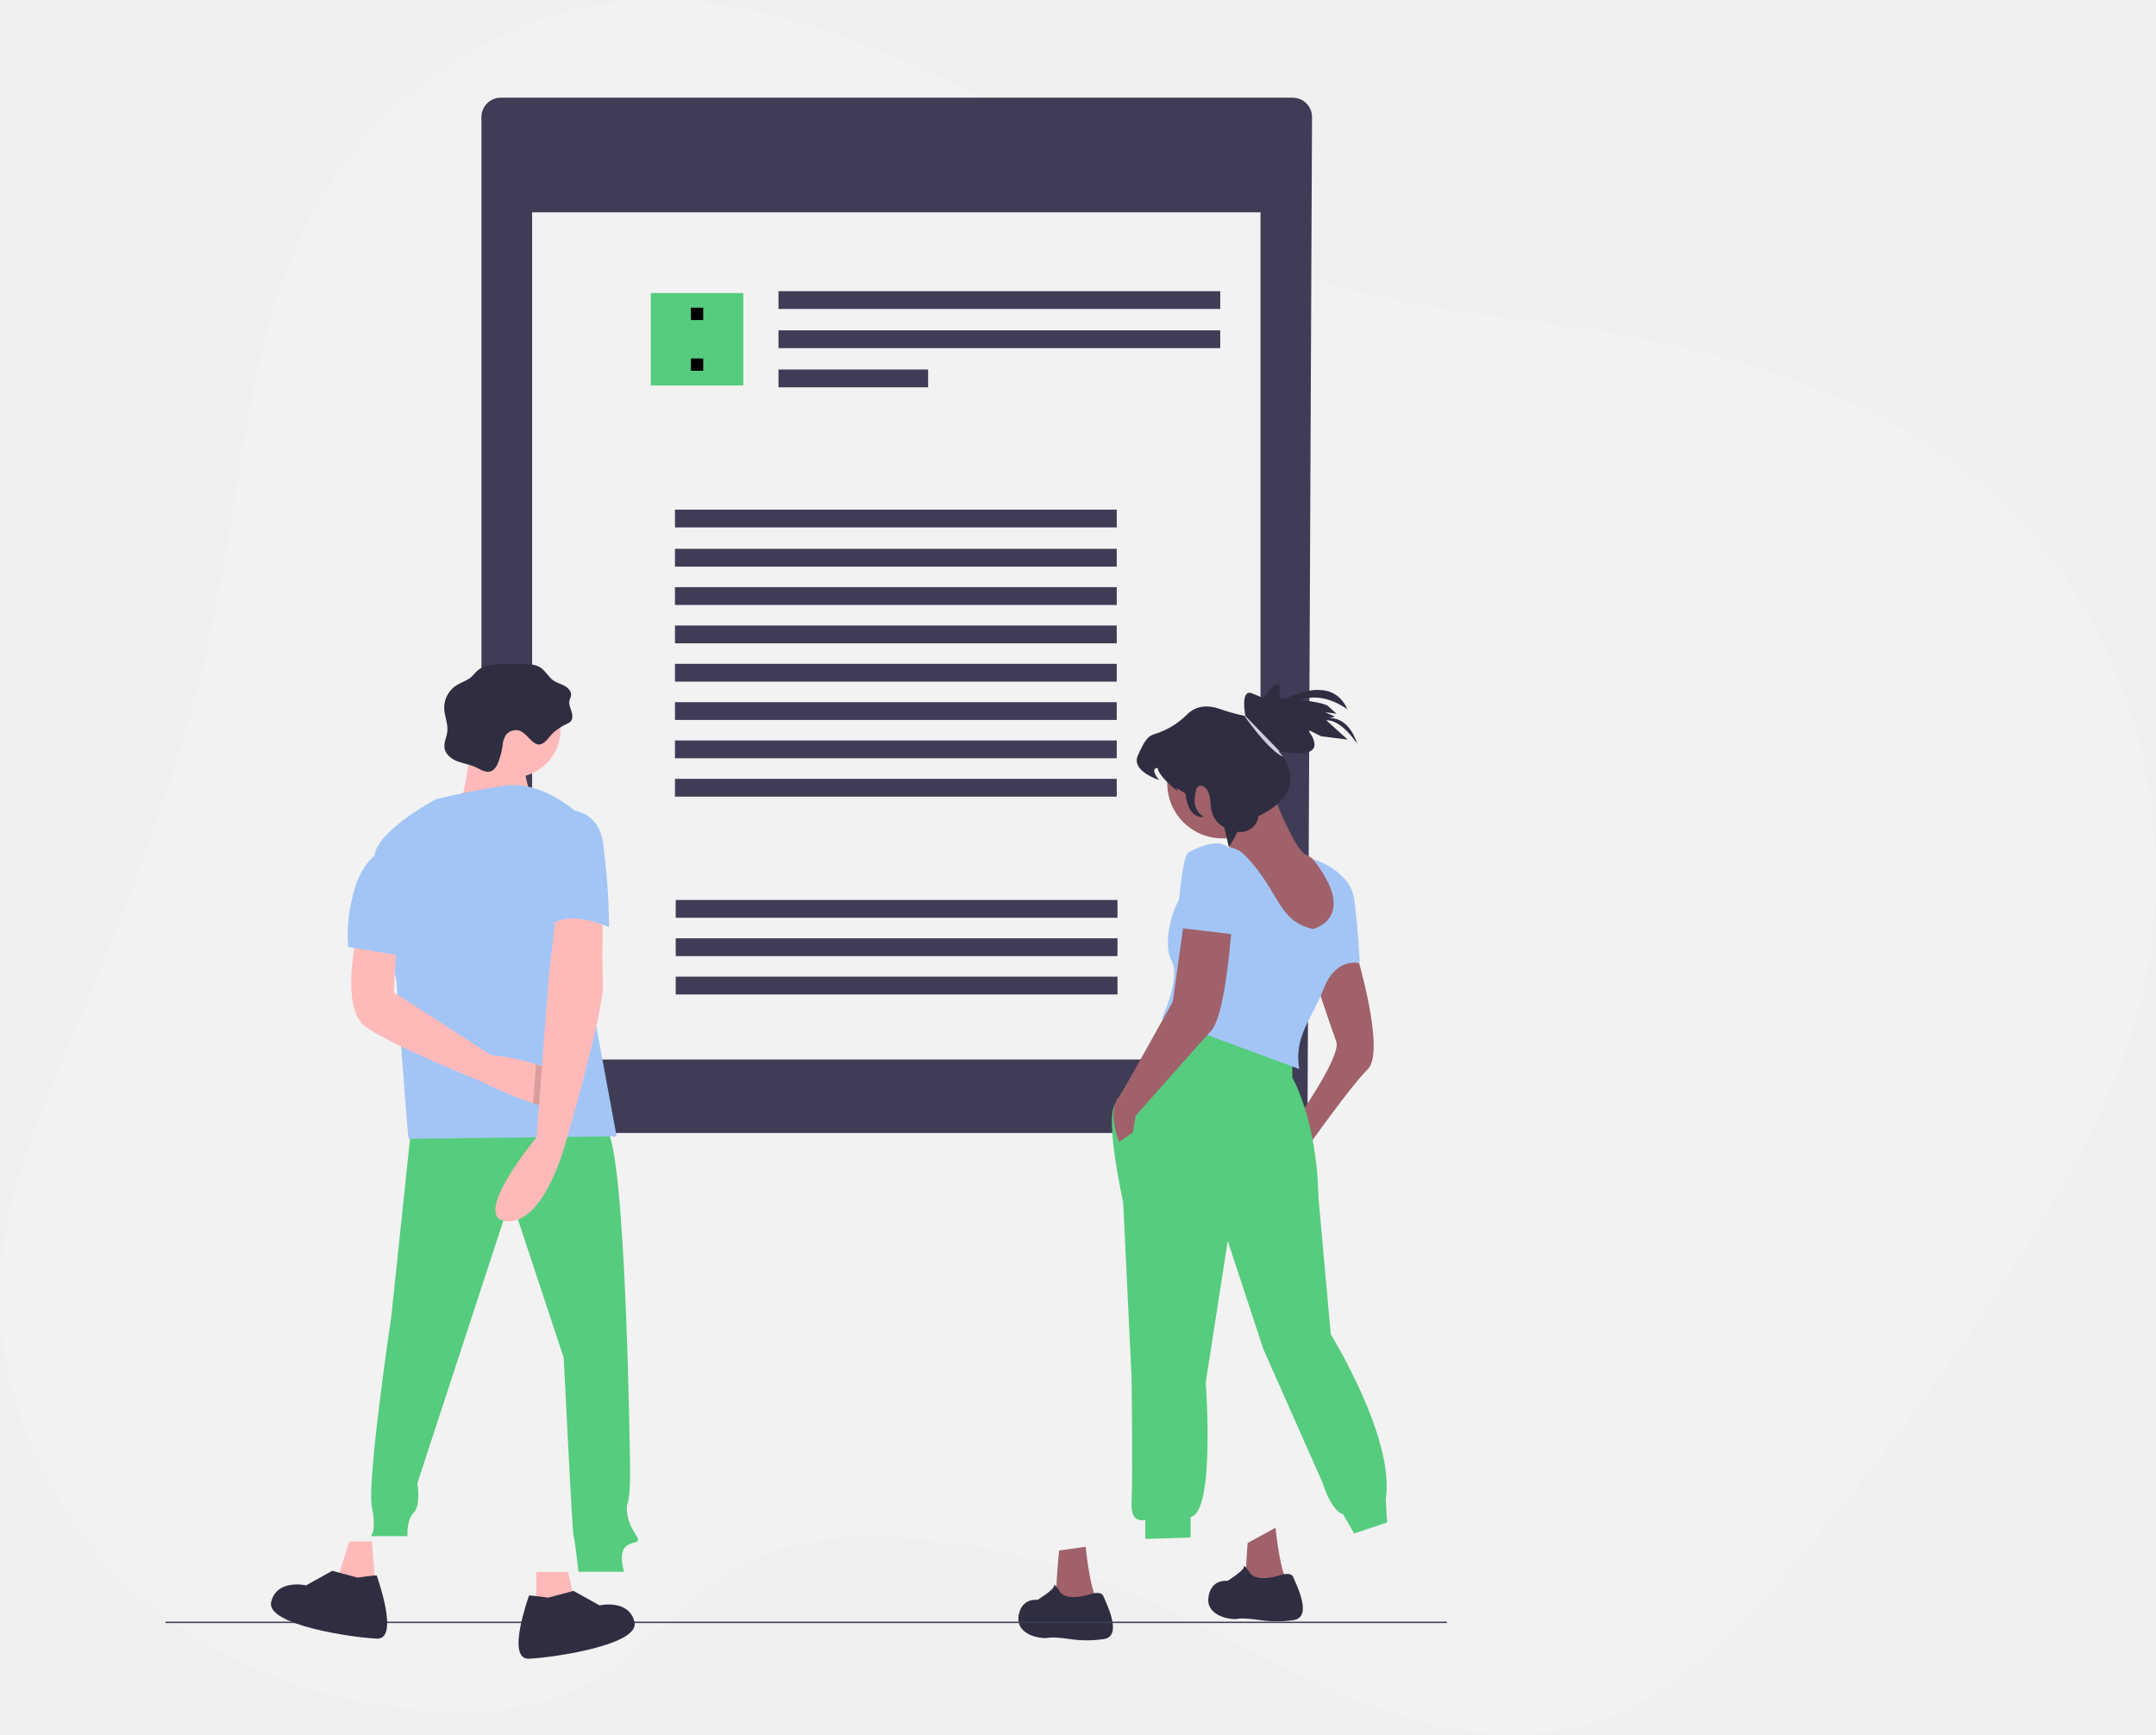
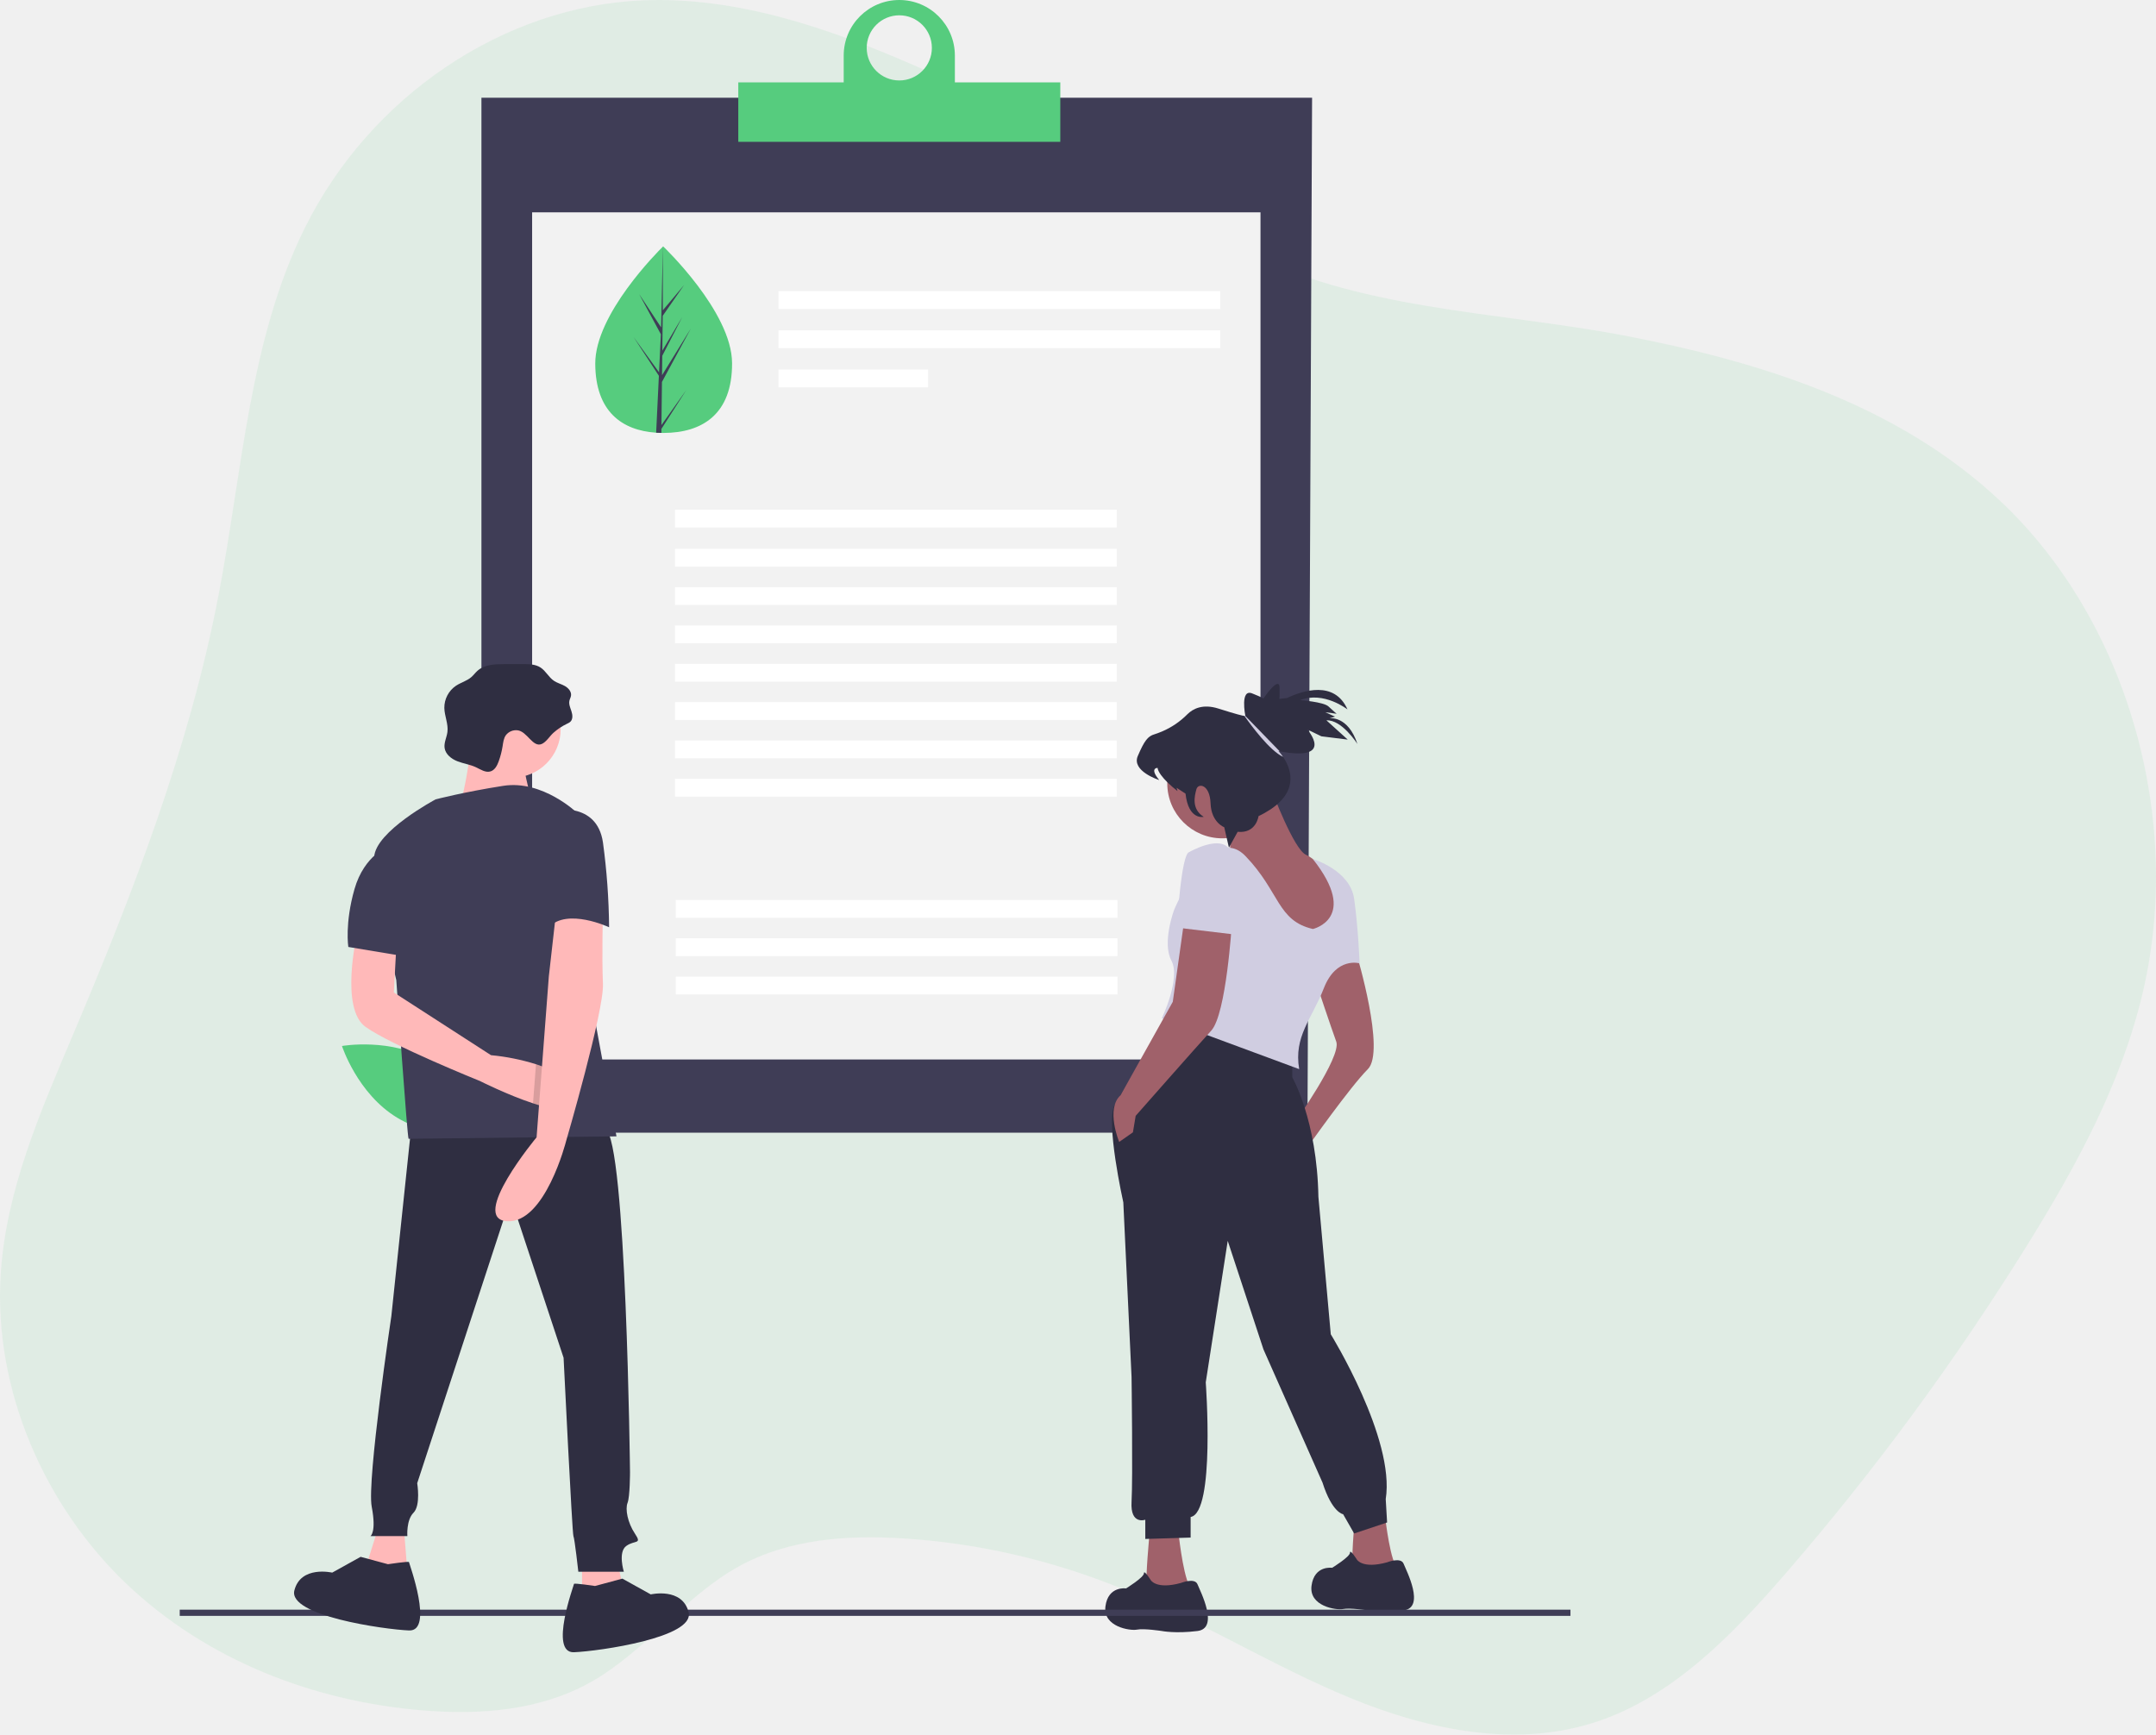
- <svg xmlns="http://www.w3.org/2000/svg" viewBox="0 0 772.33 621.41">
-   <defs>
-     <style>.cls-1{fill:#f2f2f2;}.cls-2{fill:#3f3d56;}.cls-3{fill:#a0616a;}.cls-4{fill:#56cc7e;}.cls-5{fill:#2f2e41;}.cls-6{fill:#a3c5f5;}.cls-7{fill:#d0cde1;}.cls-8{fill:none;stroke:#3f3d56;stroke-width:0.5px;}.cls-9{fill:#ffb9b9;}.cls-10{opacity:0.15;isolation:isolate;}</style>
-   </defs>
-   <g id="Capa_2" data-name="Capa 2">
-     <g id="b1dd317e-8fb9-42d0-9880-4f9abd167789">
-       <path id="Path-Copy-2" class="cls-1" d="M328.57,23.88C297.17,10.15,264-1.32,230.13.12c-49.79,2.12-97.59,34.34-121,81.64-19.86,40.09-22.31,87.07-30.87,131.55C67.73,268.11,47.53,320.2,26,371.13,14.38,398.49,2.15,426.44.25,456.43c-2.64,41.64,15.86,83.13,44.88,110.83s67.55,42.31,106.22,45.5c20.58,1.69,42.09.12,60.37-10.18,19.34-10.91,33.44-30.61,52.86-41.36,18-10,39-11.35,59.24-10.06a249.29,249.29,0,0,1,77.35,17.7c28.24,11.4,54.5,27.92,82.64,39.49s59.65,18,88.45,8.37c27.07-9.07,48.44-31.09,67.71-53.38a925.86,925.86,0,0,0,86.35-117.47c17.39-28,33.58-57.59,41.27-90.25,14.7-62.45-5.53-132.9-50.41-175.54-37.17-35.34-87.07-50.67-135.91-60-44.54-8.48-96-9-137-31.13C405.14,67.85,369.57,41.82,328.57,23.88Z" />
-       <path id="Rectangle" class="cls-2" d="M179.38,35H463.07A6.91,6.91,0,0,1,470,42l-1.61,357a6.92,6.92,0,0,1-6.91,6.89H179.38a6.92,6.92,0,0,1-6.92-6.92V41.92A6.91,6.91,0,0,1,179.38,35Z" />
-       <rect class="cls-1" x="190.62" y="76.07" width="260.92" height="303.49" />
-       <path id="Path" class="cls-2" d="M149.07,385c7.93,14.71,24.77,21,24.77,21s4-17.53-4-32.24-24.76-21-24.76-21S141.14,370.33,149.07,385Z" />
-       <rect class="cls-2" x="278.87" y="104.31" width="158.25" height="6.38" />
-       <rect class="cls-2" x="278.87" y="118.34" width="158.25" height="6.38" />
-       <rect class="cls-2" x="278.87" y="132.38" width="53.6" height="6.38" />
-       <rect class="cls-2" x="241.79" y="182.58" width="158.25" height="6.38" />
-       <rect class="cls-2" x="241.79" y="196.62" width="158.25" height="6.38" />
-       <rect class="cls-2" x="241.79" y="210.35" width="158.25" height="6.38" />
-       <rect class="cls-2" x="241.79" y="224.09" width="158.25" height="6.38" />
-       <rect class="cls-2" x="241.79" y="237.82" width="158.25" height="6.38" />
-       <rect class="cls-2" x="241.79" y="251.55" width="158.25" height="6.38" />
-       <rect class="cls-2" x="241.79" y="265.28" width="158.25" height="6.38" />
-       <rect class="cls-2" x="241.79" y="279.02" width="158.25" height="6.38" />
-       <rect class="cls-2" x="242.06" y="322.42" width="158.25" height="6.38" />
-       <rect class="cls-2" x="242.06" y="336.15" width="158.25" height="6.38" />
-       <rect class="cls-2" x="242.06" y="349.89" width="158.25" height="6.38" />
-       <path class="cls-3" d="M456.92,547.32s1.36,13.6,3.63,18.14c0,0-13.6,3.17-14.06.45s.46-13.15.46-13.15Z" />
-       <path class="cls-3" d="M388.9,554.12s1.36,13.61,3.63,18.14c0,0-13.6,3.18-14.06.45s.91-17.23.91-17.23Z" />
-       <path class="cls-3" d="M486.06,342.17S496.4,376.62,490,383s-21.65,28.05-21.65,28.05l-4.93-8.37s17.23-24.11,15.26-29.53S471.79,353,471.79,353,480.16,340.2,486.06,342.17Z" />
-       <circle id="Oval" class="cls-3" cx="437.83" cy="280.65" r="19.69" />
-       <path class="cls-3" d="M455.55,283.11s7.87,21.16,12.3,23.13,12.31,11.32,12.31,11.32,1,24.61-4.43,24.61-35.44-34.95-35.44-34.95,1.48-6.89-1.47-10.82S455.55,283.11,455.55,283.11Z" />
-       <path class="cls-4" d="M462.93,380.06V386s8.86,15.26,9.35,42.82L476.71,478s23.13,37.41,19.69,59.06l.49,8.37-11.81,3.94-3.94-6.89s-3.94-.5-7.38-11.32L452.6,483.42l-12.8-38.88-7.87,50.69s3.44,46.75-5.42,48.23v7.38l-16.24.49v-6.89s-5.41,2-4.92-6.39,0-44.79,0-44.79l-3-62.5s-6.54-29.28-3-35.07l19.27-32.36Z" />
-       <path class="cls-5" d="M457.83,564.55s4.53-1.81,5.44.46,7.26,14.51,0,15.41a40.35,40.35,0,0,1-11.79,0s-5.89-.9-8.16-.45-11.34-.91-10.43-7.71,6.8-5.89,6.8-5.89,5.9-3.63,5.9-5,2.26,2.27,2.26,2.27S449.67,566.82,457.83,564.55Z" />
-       <path class="cls-5" d="M389.81,571.35s4.53-1.81,5.44.46,7.26,14.51,0,15.42a40.76,40.76,0,0,1-11.79,0s-5.89-.91-8.16-.46-11.34-.9-10.43-7.71,6.8-5.89,6.8-5.89,5.9-3.63,5.9-5,2.26,2.27,2.26,2.27S381.65,573.62,389.81,571.35Z" />
-       <path class="cls-6" d="M470.31,332.82s16.74-3.83,0-25.05c0,0,13.29,3.88,14.77,14.22s2,23.13,2,23.13-8.37-2.46-12.8,8.86-10.83,17.22-8.86,29l-49.21-18.21s6.89-14.28,3.44-20.67,1-18.21,1-18.21,13.28-32,25.59-19.2S457.52,329.86,470.31,332.82Z" />
-       <path class="cls-3" d="M441.28,330.85s-2,32.48-7.39,38.39-27.06,30.51-27.06,30.51l-1,5.91-4.92,3.44s-4.92-11.81.49-16.73l18.7-33.47,4.43-31.5Z" />
-       <path class="cls-6" d="M426,305.26s11.47-6.64,14.6-.61,1.64,30.13,1.64,30.13l-20.67-2.46S423.07,305.75,426,305.26Z" />
-       <path class="cls-5" d="M415.26,279.46c-3.64-4.36-.61-4.37-.61-4.37.25,1.57,1.87,3.51,3.5,5.13a42.9,42.9,0,0,0,3.67,3.2l-.34-1.2,3.2,2.11c1.06,9.66,6.52,8.3,6.52,8.3-4.5-2.82-3.26-7.51-2.63-9.86s4.83-1.85,5.08,5,4.9,8.58,4.9,8.58l.9,3.9.78,3.41,2.13-3.86,1-1.81a6.51,6.51,0,0,0,7.47-5.62,32.75,32.75,0,0,0,4.36-2.46c10.46-7,6.95-15.08,4.43-18.78a16.19,16.19,0,0,0-1.64-2.05l.44.08c20.06,3.76,9.89-7.83,9.89-7.83l5,2.45,9.44,1.17-7.63-6.89c5.46-.3,10.94,8.22,11.11,8.48-3.39-10.28-10-9.23-10-9.23l2-.58-3.5-1.59,4.06.56s-1.14-1-2.92-2.62-10.18-2.26-10.18-2.26c8.57-3.34,17,3.33,17,3.33-4.63-10.5-16-6.77-21.65-4.1l-2.76.32a23.55,23.55,0,0,0,.09-3.94c-.07-4.62-5.54,3.44-5.81,3.84,0-.06-.29-.38-4-1.86-4.35-1.74-2.49,7.8-2.44,8.06h0s0,.07-.32,0a78.16,78.16,0,0,1-9.32-2.65c-5.63-1.79-9.12.06-11.1,2a28.09,28.09,0,0,1-9.09,6.18c-1.09.46-2.08.83-2.72,1-2.39.69-3.65,2.35-6,7.79S415,279.37,415.26,279.46Z" />
-       <path class="cls-7" d="M445.79,256.5c2.31,3.28,9,12.37,13.83,14.64a16.19,16.19,0,0,0-1.64-2.05l.44.08-12.31-12.68h0Z" />
-       <line class="cls-8" x1="59.32" y1="581.21" x2="518.35" y2="581.21" />
-       <polygon class="cls-9" points="125.12 552.25 120.65 566.46 134.46 567.67 133.24 552.25 125.12 552.25" />
-       <polygon class="cls-9" points="192.11 563.21 192.11 582.7 207.94 582.7 203.48 563.21 192.11 563.21" />
-       <path class="cls-4" d="M147.25,404.46l-7.05,67s-8.81,59-7,68.3-.44,10.57-.44,10.57h13.22s-.44-5.73,2.2-8.37,1.32-10.58,1.32-10.58l33.49-102.22,18.95,57.28s3.08,63,3.52,63.89,1.77,12.78,1.77,12.78h16.3s-2.2-7.05.88-9.25,5.73-.44,3.09-4.41-3.53-8.81-2.65-11,.88-11,.88-11-1.32-119-8.81-122.94S147.25,404.46,147.25,404.46Z" />
-       <path class="cls-5" d="M196.4,572.37s-6.94-1-6.94-.7-8.33,22.91,0,22.57,39.91-4.86,37.83-13.19-12.5-5.91-12.5-5.91l-9.37-5.2Z" />
-       <path class="cls-5" d="M128.05,565.18s6.94-1,6.94-.7,8.33,22.91,0,22.57-39.92-4.86-37.84-13.19,12.5-5.9,12.5-5.9l9.37-5.21Z" />
-       <circle class="cls-9" cx="183.5" cy="261.24" r="17.34" />
-       <path class="cls-9" d="M169.72,259.05s-3.08,30.84-7.05,33.05,30.41,4.4,30.41,4.4-8.38-28.2-5.73-30.84S169.72,259.05,169.72,259.05Z" />
-       <path class="cls-6" d="M206.74,291.22s-12.34-11.9-26.44-9.7-24.24,4.85-24.24,4.85-21.59,11.46-22,20.71S142,351.14,142,351.14s4,56.84,4.41,56.84l74.47-.88-13.66-74Z" />
-       <path class="cls-9" d="M203.85,397.25c-2.85.77-7.77-.3-12.91-2a160.55,160.55,0,0,1-19-8s-31.72-12.78-41-19.39-3.09-33.05-3.09-33.05l14.1,4.41-.88,16.3L175.89,378A78.27,78.27,0,0,1,192,381.26c5.87,1.93,11.56,4.93,13.62,9.54a8.89,8.89,0,0,1,.67,2.2C206.71,395.44,205.73,396.74,203.85,397.25Z" />
-       <path class="cls-10" d="M205.62,390.8c-.62,2.28-1.21,4.45-1.77,6.45-2.85.77-7.77-.3-12.91-2l1.06-14C197.87,383.19,203.56,386.19,205.62,390.8Z" />
-       <path class="cls-9" d="M199.24,326.47l-2.64,23.35-4.38,57.62s-24.26,29.19-10.6,30.07,21.15-28.64,21.15-28.64,13.66-46.71,13.22-56.41,0-26,0-26Z" />
-       <path class="cls-5" d="M203.08,259.31a4.52,4.52,0,0,0,1.25-.75c.95-.92.79-2.48.38-3.73s-1-2.55-.72-3.84c.14-.6.46-1.14.56-1.75.22-1.45-.93-2.76-2.21-3.48s-2.74-1.06-4-1.89c-1.85-1.26-2.87-3.5-4.75-4.72s-4.17-1.24-6.36-1.24h-6.54c-3.42,0-7.18.13-9.73,2.41-.77.7-1.38,1.56-2.17,2.24-1.58,1.38-3.71,1.93-5.46,3.08a9.49,9.49,0,0,0-4.21,8c.06,2.9,1.48,5.72,1.11,8.6-.25,1.94-1.29,3.79-1,5.72.33,2.29,2.43,3.93,4.58,4.77s4.5,1.14,6.59,2.12c1.71.8,3.5,2.07,5.3,1.51,1.52-.47,2.36-2.08,2.91-3.58a29.45,29.45,0,0,0,1.4-5.41,9.09,9.09,0,0,1,1.17-4,4.59,4.59,0,0,1,4.1-1.77c3.53.31,5.52,6.33,8.77,4.91,1.61-.71,2.85-2.82,4.14-4A20.85,20.85,0,0,1,203.08,259.31Z" />
-       <path class="cls-6" d="M139.32,303.11s-8.81,3.09-12.34,15.43-2.2,20.71-2.2,20.71l18.5,3.08Z" />
-       <path class="cls-6" d="M197.92,290.34s15.87-3.53,18.07,11.45a239.74,239.74,0,0,1,2.2,30.41s-15-7.05-21.59,0Z" />
-       <rect class="cls-4" x="233.14" y="104.97" width="33.13" height="33.13" />
-       <rect x="247.5" y="110.24" width="4.41" height="4.41" />
-       <rect x="247.5" y="128.42" width="4.41" height="4.41" />
+ <svg xmlns="http://www.w3.org/2000/svg" width="174px" height="140px" viewBox="0 0 174 140" version="1.1">
+   <g id="Page-1" stroke="none" stroke-width="1" fill="none" fill-rule="evenodd">
+     <g id="Landing-2.0---verde-Copy-5" transform="translate(-966, -1326)">
+       <g id="Ilustración-2" transform="translate(966, 1326)">
+         <path d="M74.024,5.38 C66.951,2.287 59.477,-0.297 51.847,0.028 C40.629,0.504 29.86,7.763 24.586,18.421 C20.111,27.451 19.559,38.036 17.632,48.057 C15.26,60.402 10.708,72.139 5.848,83.613 C3.239,89.777 0.485,96.074 0.056,102.831 C-0.538,112.212 3.63,121.56 10.167,127.8 C16.704,134.04 25.385,137.332 34.098,138.05 C38.735,138.432 43.58,138.078 47.699,135.756 C52.056,133.3 55.232,128.861 59.607,126.44 C63.661,124.195 68.404,123.882 72.955,124.173 C78.898,124.554 84.765,125.896 90.382,128.16 C96.744,130.729 102.66,134.451 108.999,137.057 C115.339,139.663 122.439,141.117 128.926,138.943 C135.025,136.9 139.84,131.939 144.181,126.916 C151.28,118.716 157.786,109.866 163.636,100.452 C167.554,94.138 171.2,87.477 172.932,80.119 C176.244,66.05 171.686,50.178 161.577,40.57 C153.201,32.61 141.96,29.155 130.956,27.058 C120.922,25.146 109.32,25.028 100.084,20.045 C91.276,15.287 83.261,9.422 74.024,5.38 Z" id="Path-Copy-2" fill="#56CC7E" fill-rule="nonzero" opacity="0.1" />
+         <g transform="translate(14, 0)">
+           <g id="Informe" transform="translate(13.6, 0)" fill-rule="nonzero">
+             <polygon id="Rectangle" fill="#3F3D56" points="11.254 7.887 78.292 7.887 77.916 91.421 11.254 91.421" />
+             <rect id="Rectangle" fill="#F2F2F2" x="15.345" y="17.138" width="58.783" height="68.374" />
+             <path d="M5.985,86.746 C7.772,90.06 11.564,91.482 11.564,91.482 C11.564,91.482 12.459,87.532 10.672,84.219 C8.886,80.905 5.094,79.483 5.094,79.483 C5.094,79.483 4.199,83.433 5.985,86.746 Z" id="Path" fill="#3F3D56" />
+             <path d="M7.213,85.656 C10.439,87.597 11.681,91.452 11.681,91.452 C11.681,91.452 7.694,92.16 4.468,90.219 C1.242,88.279 -1.42108547e-14,84.424 -1.42108547e-14,84.424 C-1.42108547e-14,84.424 3.988,83.716 7.213,85.656 Z" id="Path" fill="#56CC7E" />
+             <rect id="Rectangle" fill="#FFFFFF" x="35.227" y="23.5" width="35.652" height="1.438" />
+             <rect id="Rectangle" fill="#FFFFFF" x="35.227" y="26.662" width="35.652" height="1.438" />
+             <rect id="Rectangle" fill="#FFFFFF" x="35.227" y="29.825" width="12.076" height="1.438" />
+             <rect id="Rectangle" fill="#FFFFFF" x="26.874" y="41.135" width="35.652" height="1.438" />
+             <rect id="Rectangle" fill="#FFFFFF" x="26.874" y="44.297" width="35.652" height="1.438" />
+             <rect id="Rectangle" fill="#FFFFFF" x="26.874" y="47.391" width="35.652" height="1.438" />
+             <rect id="Rectangle" fill="#FFFFFF" x="26.874" y="50.485" width="35.652" height="1.438" />
+             <rect id="Rectangle" fill="#FFFFFF" x="26.874" y="53.579" width="35.652" height="1.438" />
+             <rect id="Rectangle" fill="#FFFFFF" x="26.874" y="56.673" width="35.652" height="1.438" />
+             <rect id="Rectangle" fill="#FFFFFF" x="26.874" y="59.767" width="35.652" height="1.438" />
+             <rect id="Rectangle" fill="#FFFFFF" x="26.874" y="62.86" width="35.652" height="1.438" />
+             <rect id="Rectangle" fill="#FFFFFF" x="26.935" y="72.639" width="35.652" height="1.438" />
+             <rect id="Rectangle" fill="#FFFFFF" x="26.935" y="75.733" width="35.652" height="1.438" />
+             <rect id="Rectangle" fill="#FFFFFF" x="26.935" y="78.827" width="35.652" height="1.438" />
+             <path d="M31.482,29.308 C31.501,33.466 29.035,34.929 25.986,34.943 C25.915,34.943 25.845,34.942 25.775,34.941 C25.633,34.939 25.494,34.933 25.355,34.924 C22.603,34.741 20.458,33.224 20.44,29.357 C20.423,25.356 25.515,20.283 25.897,19.908 L25.897,19.907 C25.912,19.893 25.919,19.886 25.919,19.886 C25.919,19.886 31.464,25.151 31.482,29.308 Z" id="Path" fill="#56CC7E" />
+             <path d="M25.782,34.307 L27.789,31.477 L25.779,34.617 L25.775,34.941 C25.633,34.939 25.494,34.933 25.355,34.924 L25.554,30.763 L25.552,30.731 L25.556,30.725 L25.575,30.331 L23.532,27.202 L25.58,30.037 L25.585,30.12 L25.736,26.977 L23.984,23.741 L25.755,26.424 L25.897,19.908 L25.897,19.886 L25.897,19.907 L25.892,25.046 L27.612,23.001 L25.886,25.489 L25.853,28.303 L27.456,25.595 L25.848,28.717 L25.83,30.282 L28.157,26.512 L25.823,30.827 L25.782,34.307 Z" id="Path" fill="#3F3D56" />
+             <path d="M49.463,6.649 L49.463,4.483 C49.462,2.007 47.454,-1.42108547e-14 44.977,-1.42108547e-14 C42.5,-1.42108547e-14 40.492,2.007 40.491,4.483 L40.491,6.649 L31.983,6.649 L31.983,11.445 L57.971,11.445 L57.971,6.649 L49.463,6.649 Z M44.977,1.235 C46.429,1.235 47.607,2.412 47.607,3.865 C47.607,5.317 46.429,6.494 44.977,6.494 C43.525,6.494 42.347,5.317 42.347,3.865 C42.347,3.167 42.624,2.498 43.117,2.005 C43.611,1.512 44.28,1.235 44.977,1.235 L44.977,1.235 Z" id="Shape" fill="#56CC7E" />
+           </g>
+           <g id="Mujer" transform="translate(75.2, 55.2)" fill-rule="nonzero">
+             <path d="M22.524,66.683 C22.524,66.683 22.857,70.01 23.411,71.119 C23.411,71.119 20.085,71.895 19.974,71.229 C19.863,70.564 20.085,68.014 20.085,68.014 L22.524,66.683 Z" id="Path" fill="#A0616A" />
+             <path d="M5.892,68.347 C5.892,68.347 6.225,71.673 6.779,72.782 C6.779,72.782 3.453,73.558 3.342,72.893 C3.231,72.227 3.564,68.679 3.564,68.679 L5.892,68.347 Z" id="Path" fill="#A0616A" />
+             <path d="M20.307,21.888 C20.307,21.888 22.635,29.649 21.194,31.091 C19.752,32.532 16.315,37.411 16.315,37.411 L15.206,35.526 C15.206,35.526 19.087,30.093 18.643,28.873 C18.2,27.654 17.091,24.327 17.091,24.327 C17.091,24.327 18.976,21.444 20.307,21.888 Z" id="Path" fill="#A0616A" />
+             <circle id="Oval" fill="#A0616A" cx="9.44" cy="8.028" r="4.435" />
+             <path d="M13.432,8.582 C13.432,8.582 15.206,13.35 16.204,13.794 C17.202,14.237 18.976,16.344 18.976,16.344 C18.976,16.344 19.198,21.888 17.978,21.888 C16.758,21.888 9.995,14.015 9.995,14.015 C9.995,14.015 10.327,12.463 9.662,11.576 C8.997,10.689 13.432,8.582 13.432,8.582 Z" id="Path" fill="#A0616A" />
+             <path d="M15.095,30.426 L15.095,31.756 C15.095,31.756 17.091,35.193 17.202,41.403 L18.2,52.491 C18.2,52.491 23.411,60.918 22.635,65.796 L22.746,67.681 L20.085,68.568 L19.198,67.016 C19.198,67.016 18.311,66.905 17.535,64.466 L12.767,53.71 L9.884,44.951 L8.11,56.372 C8.11,56.372 8.886,66.905 6.89,67.238 L6.89,68.901 L3.231,69.012 L3.231,67.46 C3.231,67.46 2.011,67.903 2.122,66.018 C2.233,64.133 2.122,55.928 2.122,55.928 L1.457,41.846 C1.457,41.846 -0.016,35.25 0.776,33.946 L5.116,26.656 L15.095,30.426 Z" id="Path" fill="#2F2E41" />
+             <path d="M22.746,70.897 C22.746,70.897 23.855,70.453 24.076,71.008 C24.298,71.562 25.851,74.556 24.076,74.778 C22.302,74.999 21.194,74.778 21.194,74.778 C21.194,74.778 19.752,74.556 19.198,74.667 C18.643,74.778 16.426,74.445 16.648,72.782 C16.869,71.119 18.311,71.34 18.311,71.34 C18.311,71.34 19.752,70.453 19.752,70.121 C19.752,69.788 20.307,70.675 20.307,70.675 C20.307,70.675 20.75,71.451 22.746,70.897 Z" id="Path" fill="#2F2E41" />
+             <path d="M6.114,72.56 C6.114,72.56 7.223,72.117 7.444,72.671 C7.666,73.225 9.219,76.219 7.444,76.441 C5.67,76.663 4.562,76.441 4.562,76.441 C4.562,76.441 3.12,76.219 2.566,76.33 C2.011,76.441 -0.206,76.108 0.016,74.445 C0.237,72.782 1.679,73.004 1.679,73.004 C1.679,73.004 3.12,72.117 3.12,71.784 C3.12,71.451 3.675,72.338 3.675,72.338 C3.675,72.338 4.118,73.114 6.114,72.56 Z" id="Path" fill="#2F2E41" />
+             <path d="M16.758,19.781 C16.758,19.781 20.528,18.92 16.758,14.139 C16.758,14.139 19.752,15.013 20.085,17.342 C20.417,19.67 20.528,22.553 20.528,22.553 C20.528,22.553 18.643,21.999 17.645,24.549 C16.648,27.099 15.206,28.43 15.65,31.091 L4.562,26.988 C4.562,26.988 6.114,23.773 5.338,22.331 C4.562,20.89 5.56,18.229 5.56,18.229 C5.56,18.229 8.553,11.022 11.325,13.904 C14.097,16.787 13.876,19.116 16.758,19.781 Z" id="Path" fill="#D0CDE1" />
+             <path d="M10.216,19.338 C10.216,19.338 9.773,26.656 8.553,27.986 C7.334,29.317 2.455,34.861 2.455,34.861 L2.233,36.191 L1.124,36.968 C1.124,36.968 0.016,34.306 1.235,33.198 L5.449,25.658 L6.447,18.561 L10.216,19.338 Z" id="Path" fill="#A0616A" />
+             <path d="M6.779,13.572 C6.779,13.572 9.364,12.078 10.068,13.435 C10.771,14.792 10.438,20.225 10.438,20.225 L5.781,19.67 C5.781,19.67 6.114,13.683 6.779,13.572 Z" id="Path" fill="#D0CDE1" />
+             <path d="M4.355,7.76 C3.536,6.777 4.218,6.776 4.218,6.776 C4.274,7.129 4.638,7.567 5.006,7.931 C5.268,8.188 5.544,8.428 5.833,8.652 L5.756,8.383 L6.478,8.857 C6.716,11.034 7.946,10.728 7.946,10.728 C6.932,10.092 7.213,9.036 7.354,8.507 C7.493,7.978 8.442,8.09 8.498,9.636 C8.553,11.181 9.602,11.567 9.602,11.567 L9.804,12.448 L9.98,13.215 L10.46,12.346 L10.686,11.937 C12.193,12.088 12.37,10.671 12.37,10.671 C12.71,10.511 13.039,10.326 13.352,10.118 C15.708,8.537 14.917,6.721 14.349,5.887 C14.239,5.722 14.116,5.567 13.98,5.423 C14.013,5.43 14.046,5.437 14.078,5.442 C18.599,6.288 16.307,3.678 16.307,3.678 L17.441,4.229 L19.568,4.494 L17.851,2.941 C19.081,2.874 20.315,4.793 20.353,4.852 C19.589,2.536 18.095,2.772 18.095,2.772 L18.546,2.642 L17.759,2.283 L18.673,2.41 C18.673,2.41 18.415,2.191 18.015,1.819 C17.614,1.446 15.721,1.31 15.721,1.31 C17.651,0.558 19.549,2.06 19.549,2.06 C18.506,-0.305 15.941,0.535 14.671,1.137 L14.05,1.209 C14.063,1.163 14.08,0.977 14.07,0.322 C14.054,-0.721 12.821,1.096 12.76,1.185 C12.76,1.172 12.696,1.101 11.855,0.766 C10.875,0.375 11.293,2.525 11.305,2.583 L11.305,2.584 C11.305,2.584 11.315,2.598 11.233,2.587 C11.079,2.567 10.601,2.456 9.133,1.99 C7.865,1.588 7.079,2.004 6.633,2.444 C6.048,3.037 5.353,3.51 4.586,3.837 C4.339,3.939 4.117,4.023 3.973,4.065 C3.433,4.22 3.15,4.595 2.625,5.82 C2.108,7.029 4.294,7.741 4.355,7.76 Z" id="Path" fill="#2F2E41" />
+             <path d="M11.233,2.587 C11.753,3.328 13.257,5.376 14.349,5.887 C14.239,5.722 14.116,5.567 13.98,5.423 C14.013,5.43 14.046,5.437 14.078,5.442 L11.305,2.585 L11.305,2.583 L11.233,2.587 Z" id="Path" fill="#D0CDE1" />
+           </g>
+           <line x1="0.505" y1="130.17" x2="112.744" y2="130.17" id="Path" stroke="#3F3D56" stroke-width="0.5" />
+           <g id="Hombre" transform="translate(25.6, 93.6) scale(-1, 1) translate(-25.6, -93.6) translate(9.6, 53.6)" fill-rule="nonzero">
+             <polygon id="Path" fill="#FFB9B9" points="25.007 69.488 26.099 72.962 22.724 73.26 23.021 69.488" />
+             <polygon id="Path" fill="#FFB9B9" points="8.627 72.168 8.627 76.933 4.755 76.933 5.847 72.168" />
+             <path d="M22.426,37.522 L24.014,52.611 C24.014,52.611 26,65.914 25.602,67.999 C25.205,70.083 25.702,70.381 25.702,70.381 L22.724,70.381 C22.724,70.381 22.823,69.091 22.227,68.495 C21.632,67.899 21.929,66.112 21.929,66.112 L14.385,43.081 L10.116,55.987 C10.116,55.987 9.421,70.183 9.322,70.381 C9.223,70.58 8.925,73.26 8.925,73.26 L5.252,73.26 C5.252,73.26 5.748,71.672 5.053,71.175 C4.358,70.679 3.763,71.076 4.358,70.183 C4.954,69.289 5.152,68.197 4.954,67.701 C4.755,67.204 4.755,65.219 4.755,65.219 C4.755,65.219 5.053,38.415 6.741,37.522 C8.428,36.629 22.426,37.522 22.426,37.522 Z" id="Path" fill="#2F2E41" />
+             <path d="M7.578,74.408 C7.578,74.408 9.275,74.153 9.275,74.238 C9.275,74.323 11.312,79.84 9.275,79.755 C7.238,79.67 -0.485,78.566 0.024,76.529 C0.533,74.493 3.08,75.087 3.08,75.087 L5.371,73.814 L7.578,74.408 Z" id="Path" fill="#2F2E41" />
+             <path d="M24.29,72.65 C24.29,72.65 22.593,72.395 22.593,72.48 C22.593,72.565 20.556,78.082 22.593,77.997 C24.63,77.912 32.353,76.809 31.844,74.772 C31.335,72.735 28.789,73.329 28.789,73.329 L26.497,72.056 L24.29,72.65 Z" id="Path" fill="#2F2E41" />
+             <circle id="Oval" fill="#FFB9B9" cx="14.259" cy="5.257" r="3.907" />
+             <path d="M17.363,4.762 C17.363,4.762 18.058,11.711 18.951,12.208 C19.845,12.704 12.101,13.2 12.101,13.2 C12.101,13.2 13.988,6.847 13.392,6.251 C12.796,5.656 17.363,4.762 17.363,4.762 Z" id="Path" fill="#FFB9B9" />
+             <path d="M9.024,12.009 C9.024,12.009 11.804,9.329 14.98,9.825 C18.157,10.321 20.44,10.917 20.44,10.917 C20.44,10.917 25.305,13.498 25.404,15.583 C25.503,17.668 23.617,25.51 23.617,25.51 C23.617,25.51 22.724,38.316 22.624,38.316 C22.525,38.316 5.847,38.118 5.847,38.118 L8.925,21.44 L9.024,12.009 Z" id="Path" fill="#3F3D56" />
+             <path d="M9.673,35.897 C10.317,36.071 11.425,35.83 12.583,35.451 C14.648,34.773 16.867,33.65 16.867,33.65 C16.867,33.65 24.014,30.771 26.099,29.282 C28.184,27.793 26.794,21.837 26.794,21.837 L23.617,22.83 L23.816,26.503 L15.973,31.566 C14.741,31.681 13.524,31.926 12.343,32.295 C11.022,32.729 9.74,33.405 9.276,34.444 C9.204,34.602 9.152,34.769 9.123,34.941 C9.029,35.489 9.251,35.782 9.673,35.897 Z" id="Path" fill="#FFB9B9" />
+             <path d="M9.276,34.444 C9.414,34.958 9.548,35.447 9.673,35.897 C10.317,36.071 11.425,35.83 12.583,35.451 L12.343,32.295 C11.022,32.729 9.74,33.405 9.276,34.444 Z" id="Path" fill="#000000" opacity="0.15" />
+             <path d="M10.712,19.951 L11.307,25.212 L12.295,38.194 C12.295,38.194 17.76,44.769 14.683,44.967 C11.605,45.166 9.917,38.515 9.917,38.515 C9.917,38.515 6.84,27.992 6.939,25.808 C7.039,23.624 6.939,19.951 6.939,19.951 L10.712,19.951 Z" id="Path" fill="#FFB9B9" />
+             <path d="M9.847,4.82 C9.745,4.78 9.65,4.722 9.566,4.651 C9.352,4.444 9.388,4.094 9.481,3.811 C9.574,3.529 9.709,3.237 9.643,2.947 C9.612,2.812 9.538,2.689 9.517,2.552 C9.467,2.226 9.727,1.93 10.014,1.769 C10.302,1.608 10.632,1.529 10.904,1.343 C11.321,1.057 11.551,0.554 11.974,0.278 C12.387,0.008 12.913,-0.001 13.406,-9.9475983e-14 L14.881,0.002 C15.651,0.003 16.498,0.031 17.072,0.546 C17.246,0.702 17.384,0.896 17.561,1.05 C17.917,1.36 18.397,1.484 18.792,1.742 C19.391,2.143 19.748,2.819 19.74,3.54 C19.726,4.195 19.407,4.83 19.49,5.479 C19.545,5.915 19.78,6.333 19.719,6.768 C19.645,7.283 19.173,7.652 18.688,7.842 C18.203,8.032 17.674,8.1 17.203,8.32 C16.817,8.499 16.415,8.786 16.009,8.66 C15.666,8.554 15.477,8.191 15.354,7.853 C15.211,7.458 15.105,7.05 15.039,6.635 C14.989,6.324 14.957,5.995 14.774,5.739 C14.556,5.456 14.207,5.305 13.852,5.341 C13.056,5.411 12.607,6.767 11.875,6.446 C11.512,6.287 11.233,5.812 10.943,5.552 C10.614,5.258 10.245,5.011 9.847,4.82 Z" id="Path" fill="#2F2E41" />
+             <path d="M24.213,14.689 C24.213,14.689 26.198,15.384 26.992,18.164 C27.786,20.944 27.489,22.83 27.489,22.83 L23.319,23.525 L24.213,14.689 Z" id="Path" fill="#3F3D56" />
+             <path d="M11.009,11.81 C11.009,11.81 7.436,11.016 6.939,14.392 C6.629,16.662 6.463,18.95 6.443,21.241 C6.443,21.241 9.818,19.653 11.307,21.241 L11.009,11.81 Z" id="Path" fill="#3F3D56" />
+           </g>
+         </g>
+       </g>
    </g>
  </g>
</svg>
